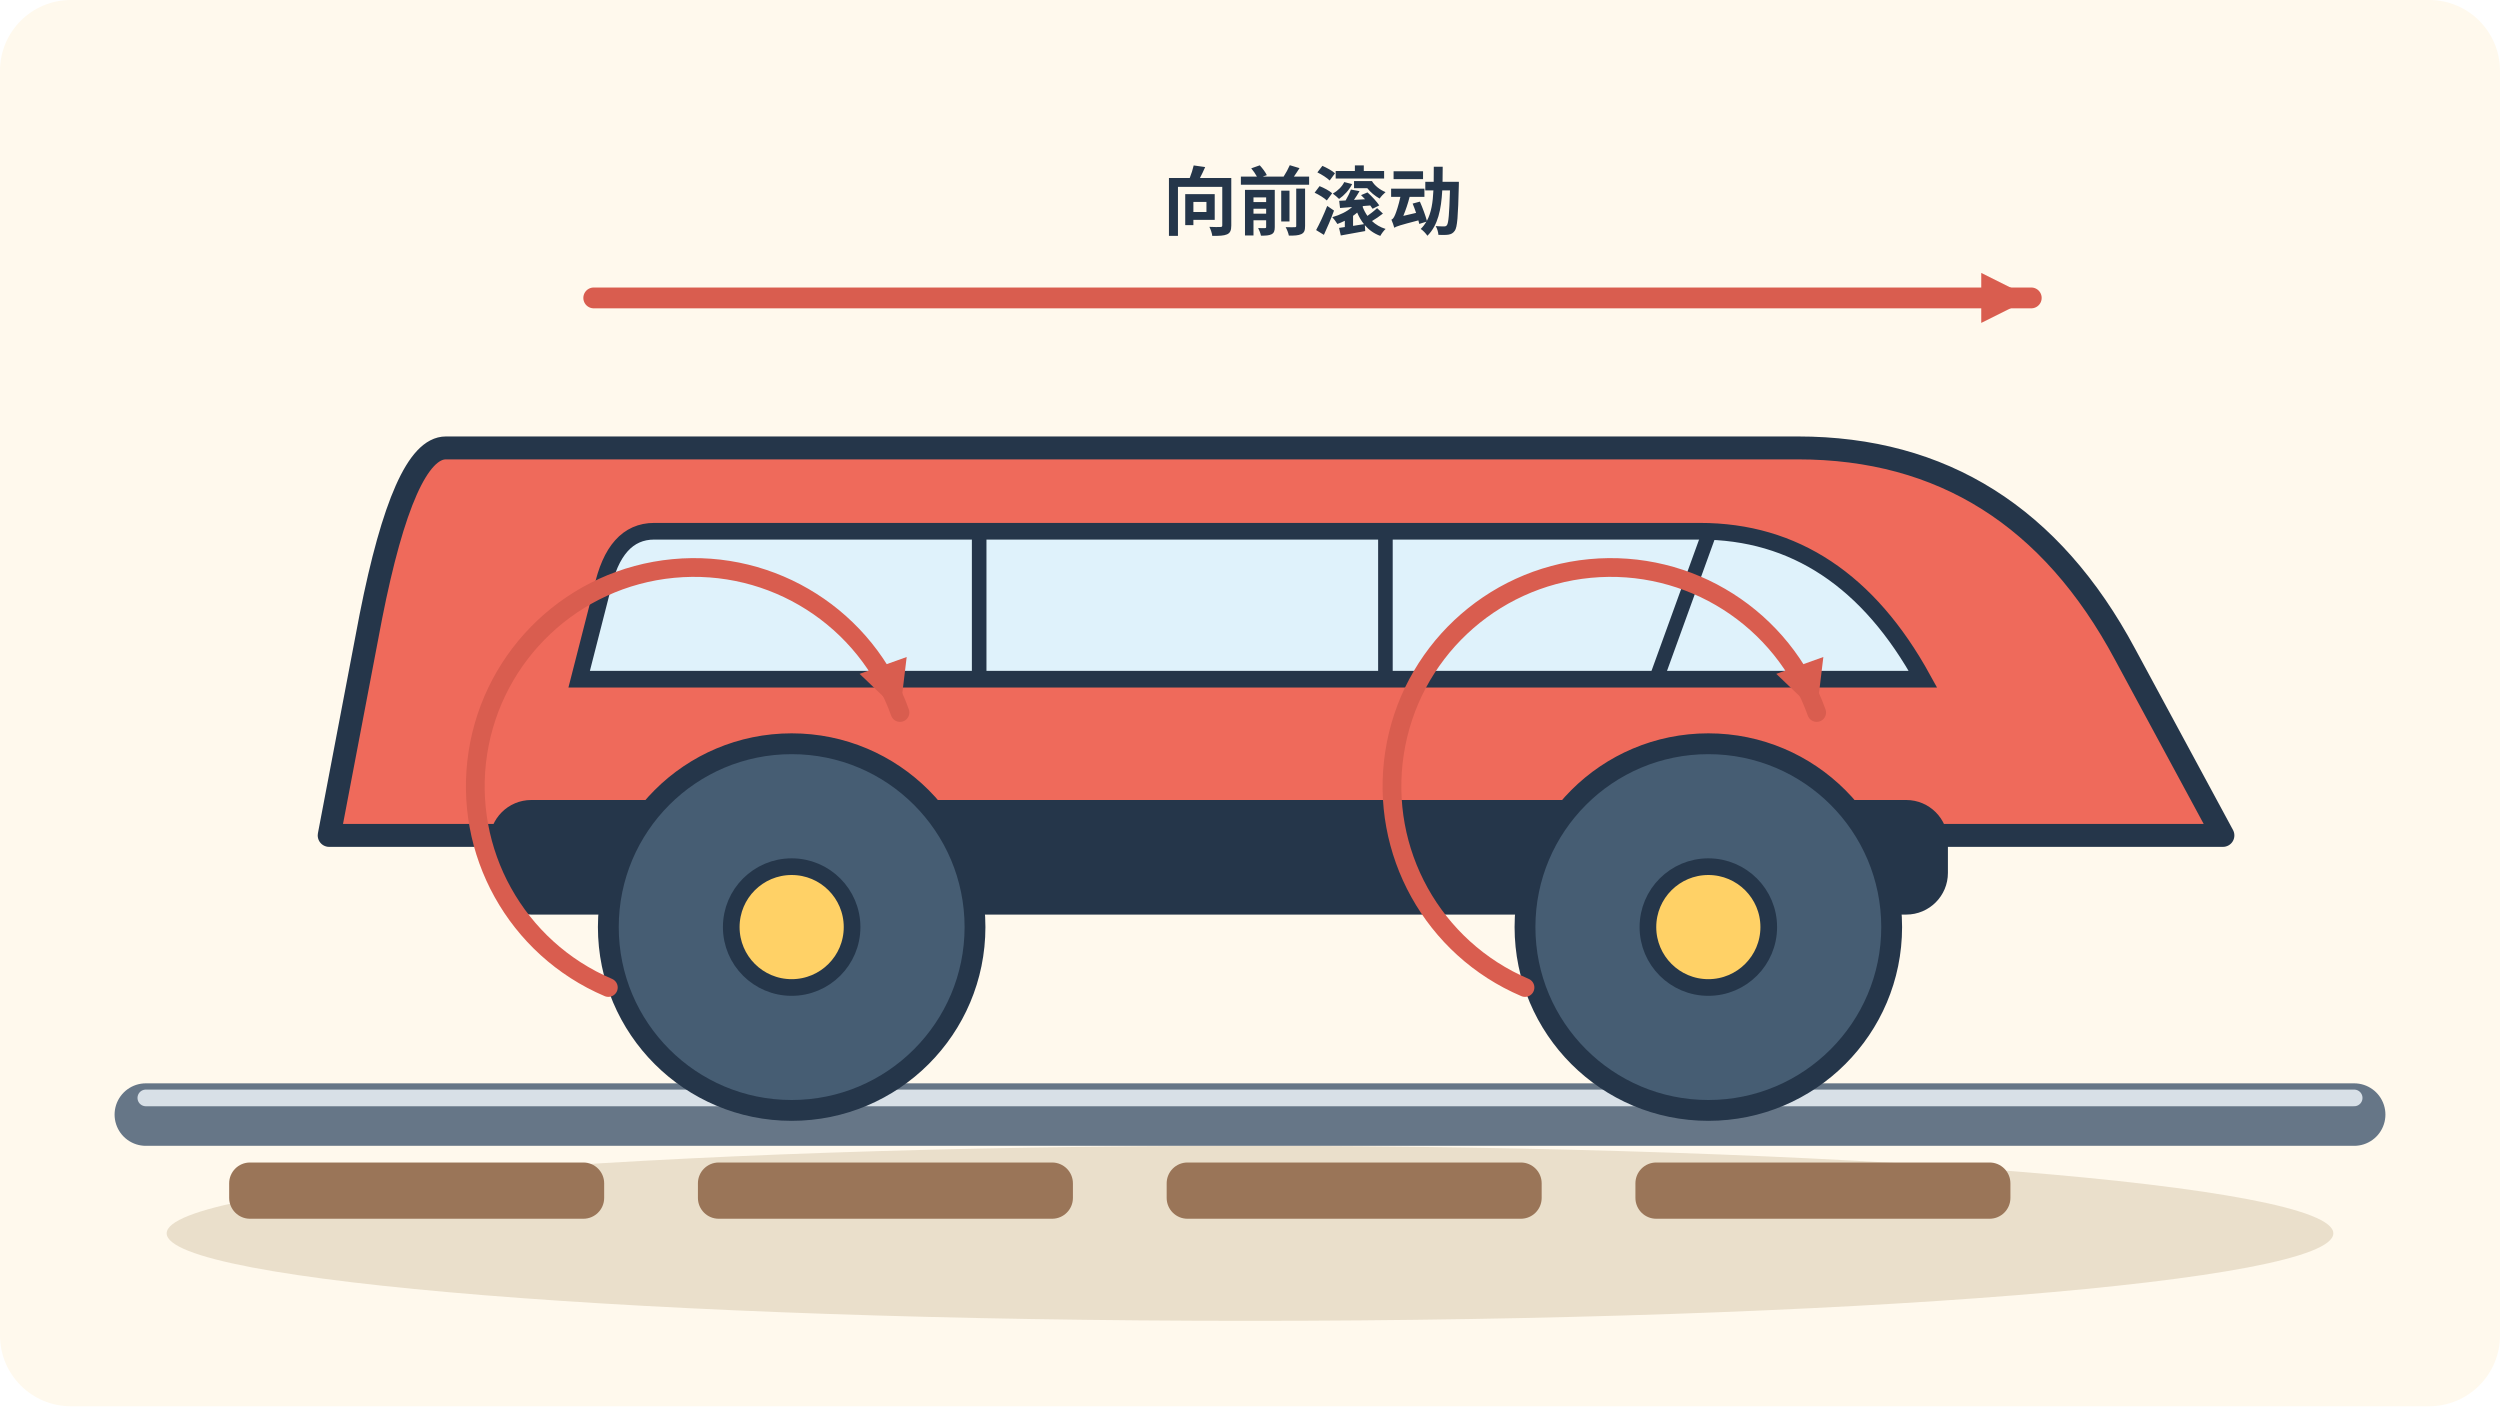
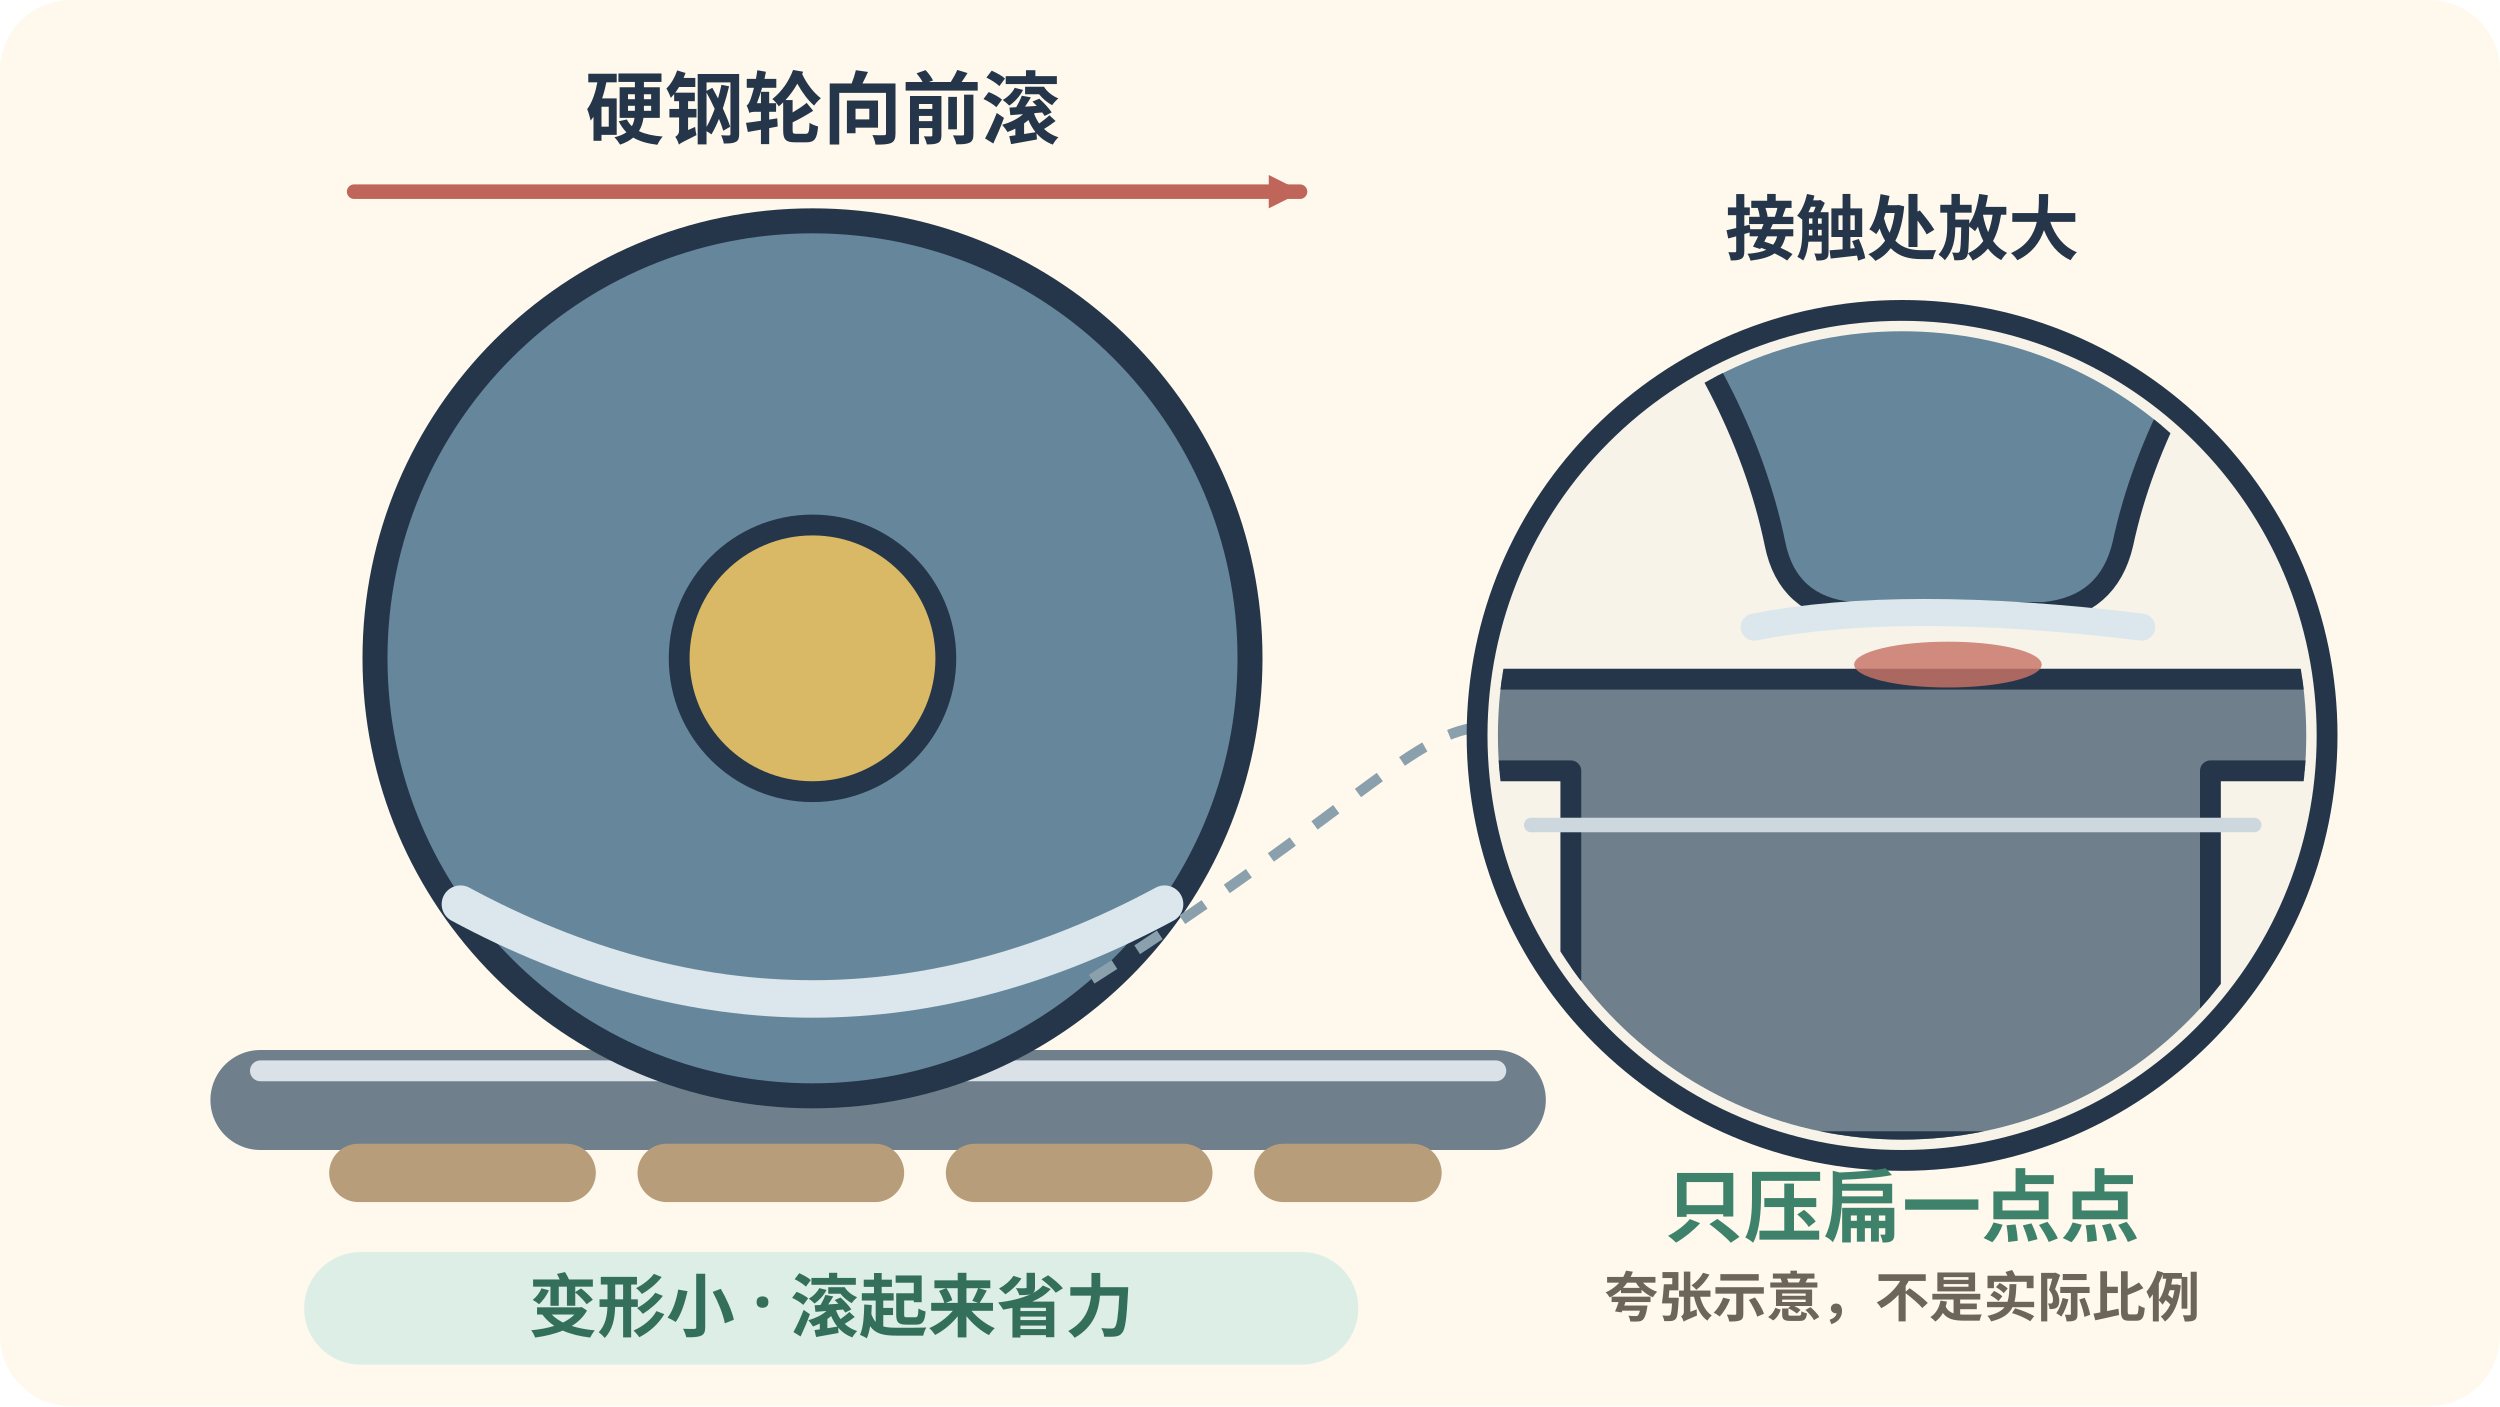
<svg xmlns="http://www.w3.org/2000/svg" viewBox="0 0 1200 675" role="img" aria-labelledby="title desc">
  <defs>
-     <marker id="arrow" viewBox="0 0 20 20" refX="18" refY="10" markerWidth="30" markerHeight="30" markerUnits="userSpaceOnUse" orient="auto">
-       <path d="M2 2 18 10 2 18Z" fill="#d95d4f" />
+     <marker id="rollArrow" viewBox="0 0 20 20" refX="17" refY="10" markerWidth="20" markerHeight="20" markerUnits="userSpaceOnUse" orient="auto">
+       <path d="M2 2 18 10 2 18Z" fill="#bf6559" />
    </marker>
+     <clipPath id="zoomClip">
+       <circle cx="913" cy="353" r="194" />
+     </clipPath>
  </defs>
  <rect width="1200" height="675" rx="34" fill="#fff9ed" />
-   <ellipse cx="600" cy="592" rx="520" ry="42" fill="#eadfcb" />
-   <g fill="#9a7558">
-     <rect x="110" y="558" width="180" height="27" rx="10" />
-     <rect x="335" y="558" width="180" height="27" rx="10" />
-     <rect x="560" y="558" width="180" height="27" rx="10" />
-     <rect x="785" y="558" width="180" height="27" rx="10" />
+   <path d="M125 528H718" stroke="#6f7f8c" stroke-width="48" stroke-linecap="round" />
+   <path d="M125 514H718" stroke="#dbe2e7" stroke-width="10" stroke-linecap="round" />
+   <path d="M172 563H678" stroke="#b89d7b" stroke-width="28" stroke-linecap="round" stroke-dasharray="100 48" />
+   <circle cx="390" cy="316" r="210" fill="#66879b" stroke="#25364a" stroke-width="12" />
+   <circle cx="390" cy="316" r="64" fill="#d9b965" stroke="#25364a" stroke-width="10" />
+   <path d="M221 434Q390 525 559 434" fill="none" stroke="#dbe7ec" stroke-width="18" stroke-linecap="round" />
+   <path d="M170 92H624" fill="none" stroke="#bf6559" stroke-width="7" stroke-linecap="round" marker-end="url(#rollArrow)" />
+   <text x="395" y="66" font-family="system-ui, sans-serif" font-size="38" font-weight="760" text-anchor="middle" fill="#25364a">硬钢轮向前滚</text>
+   <path d="M524 470C650 390 680 349 713 349" fill="none" stroke="#8aa0ad" stroke-width="5" stroke-dasharray="13 13" />
+   <circle cx="913" cy="353" r="204" fill="#f8f3e8" stroke="#25364a" stroke-width="10" />
+   <g clip-path="url(#zoomClip)">
+     <rect x="710" y="146" width="410" height="414" fill="#f8f3e8" />
+     <path d="M654 23C746 62 831 159 852 261Q858 291 889 294H981Q1012 291 1019 261C1040 162 1127 64 1210 25V-30H654Z" fill="#66879b" stroke="#25364a" stroke-width="10" />
+     <path d="M842 301Q913 287 1028 301" fill="none" stroke="#dbe7ec" stroke-width="13" stroke-linecap="round" />
+     <path d="M700 326H1117V370H1061V497H1106V548H710V497H754V370H700Z" fill="#6f7f8c" stroke="#25364a" stroke-width="10" stroke-linejoin="round" />
+     <ellipse cx="935" cy="319" rx="45" ry="11" fill="#c87366" opacity=".82" />
+     <path d="M735 396H1082" stroke="#cdd8de" stroke-width="7" stroke-linecap="round" />
  </g>
-   <path d="M70 535H1130" stroke="#667687" stroke-width="30" stroke-linecap="round" />
-   <path d="M70 527H1130" stroke="#d8e0e7" stroke-width="8" stroke-linecap="round" />
-   <path d="M214 215H863Q967 215 1020 314L1067 401H158L178 296Q194 215 214 215Z" fill="#ef6a5b" stroke="#25364a" stroke-width="11" stroke-linejoin="round" />
-   <path d="M314 255H816Q884 255 923 326H278L289 283Q295 255 314 255Z" fill="#dff2fb" stroke="#25364a" stroke-width="8" />
-   <path d="M470 255V326M665 255V326M820 257L795 326" stroke="#25364a" stroke-width="7" />
-   <rect x="235" y="384" width="700" height="55" rx="20" fill="#25364a" />
-   <g fill="#465d73" stroke="#25364a" stroke-width="10">
-     <circle cx="380" cy="445" r="88" />
-     <circle cx="820" cy="445" r="88" />
+   <g font-family="system-ui, sans-serif" text-anchor="middle" font-weight="760" fill="#25364a">
+     <text x="913" y="122" font-size="34">接触处放大</text>
+     <text x="913" y="593" font-size="38" fill="#3f826b">只压扁一点点</text>
+     <text x="913" y="632" font-size="26" fill="#6e655a">夸张示意，不是实际比例</text>
  </g>
-   <g fill="#ffd166" stroke="#25364a" stroke-width="8">
-     <circle cx="380" cy="445" r="29" />
-     <circle cx="820" cy="445" r="29" />
-   </g>
-   <path d="M292 474A105 105 0 1 1 432 342" fill="none" stroke="#d95d4f" stroke-width="9" stroke-linecap="round" marker-end="url(#arrow)" />
-   <path d="M732 474A105 105 0 1 1 872 342" fill="none" stroke="#d95d4f" stroke-width="9" stroke-linecap="round" marker-end="url(#arrow)" />
-   <path d="M285 143H975" fill="none" stroke="#d95d4f" stroke-width="10" stroke-linecap="round" marker-end="url(#arrow)" />
-   <text x="630" y="110" font-family="sans-serif" font-size="36" font-weight="700" text-anchor="middle" fill="#25364a">向前滚动</text>
+   <rect x="146" y="601" width="506" height="54" rx="27" fill="#dceee5" />
+   <text x="399" y="639" font-family="system-ui, sans-serif" font-size="33" font-weight="760" text-anchor="middle" fill="#346f5c">变形小 · 滚起来省力</text>
</svg>
